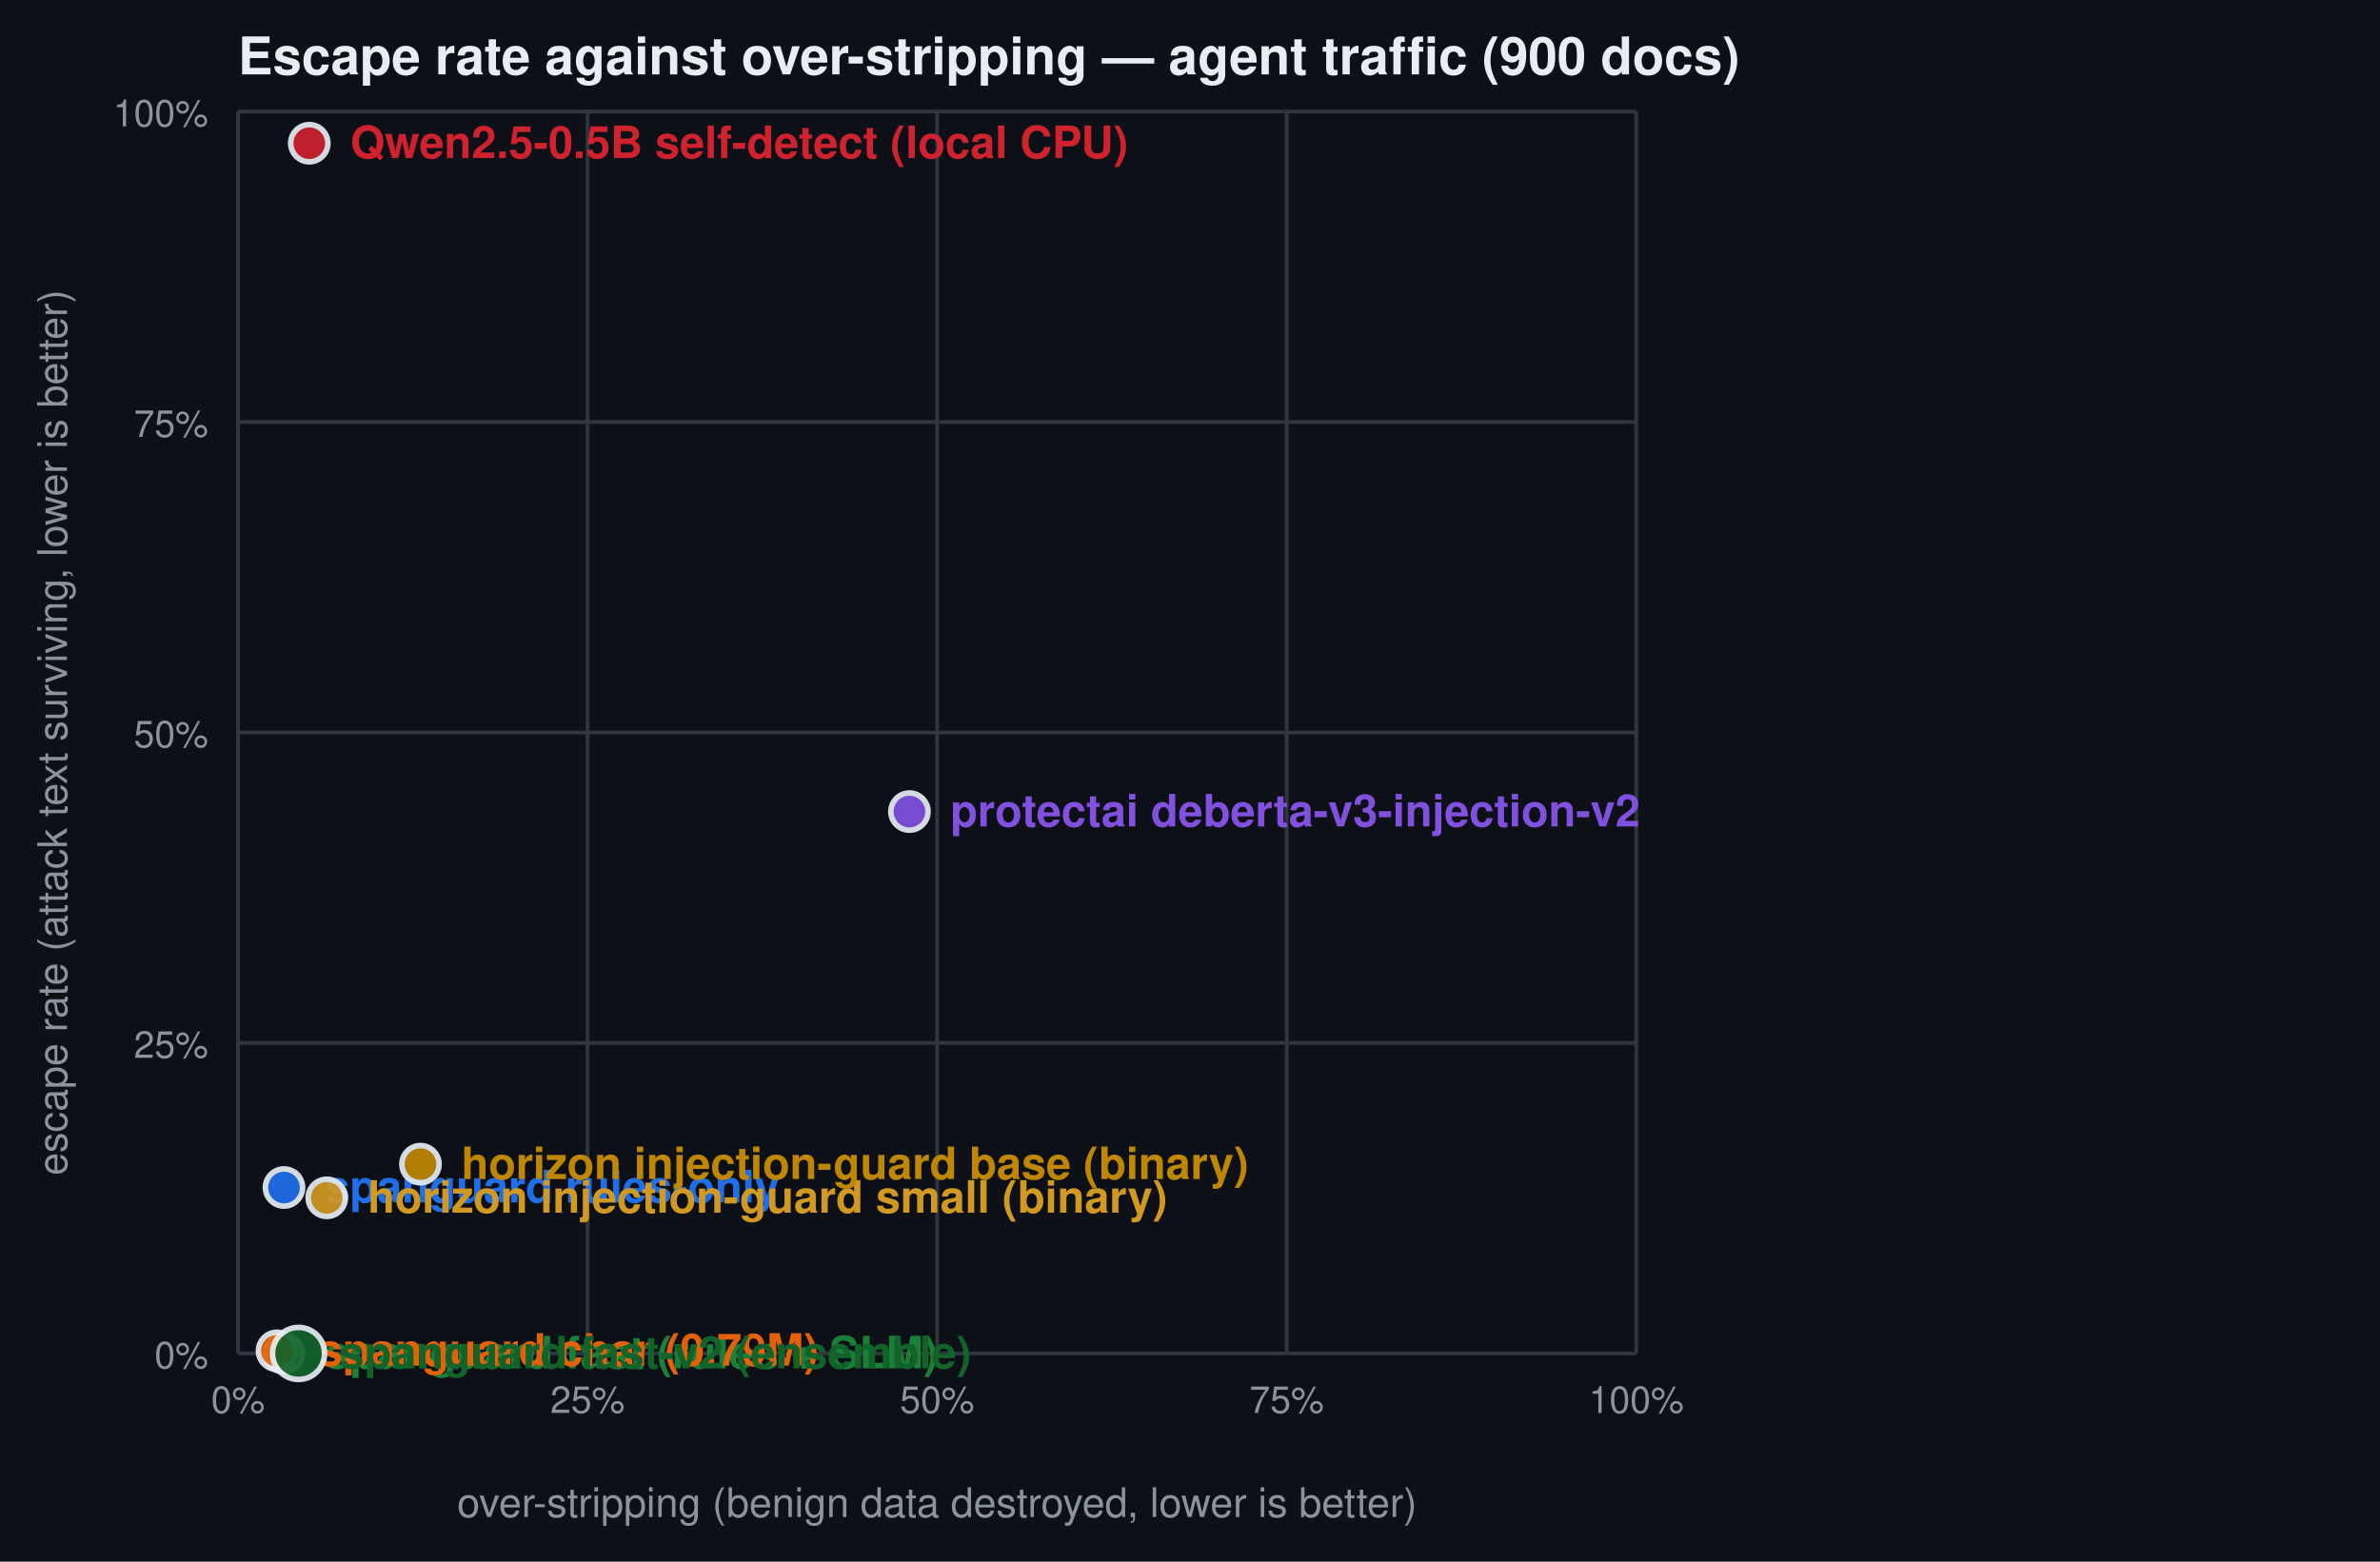
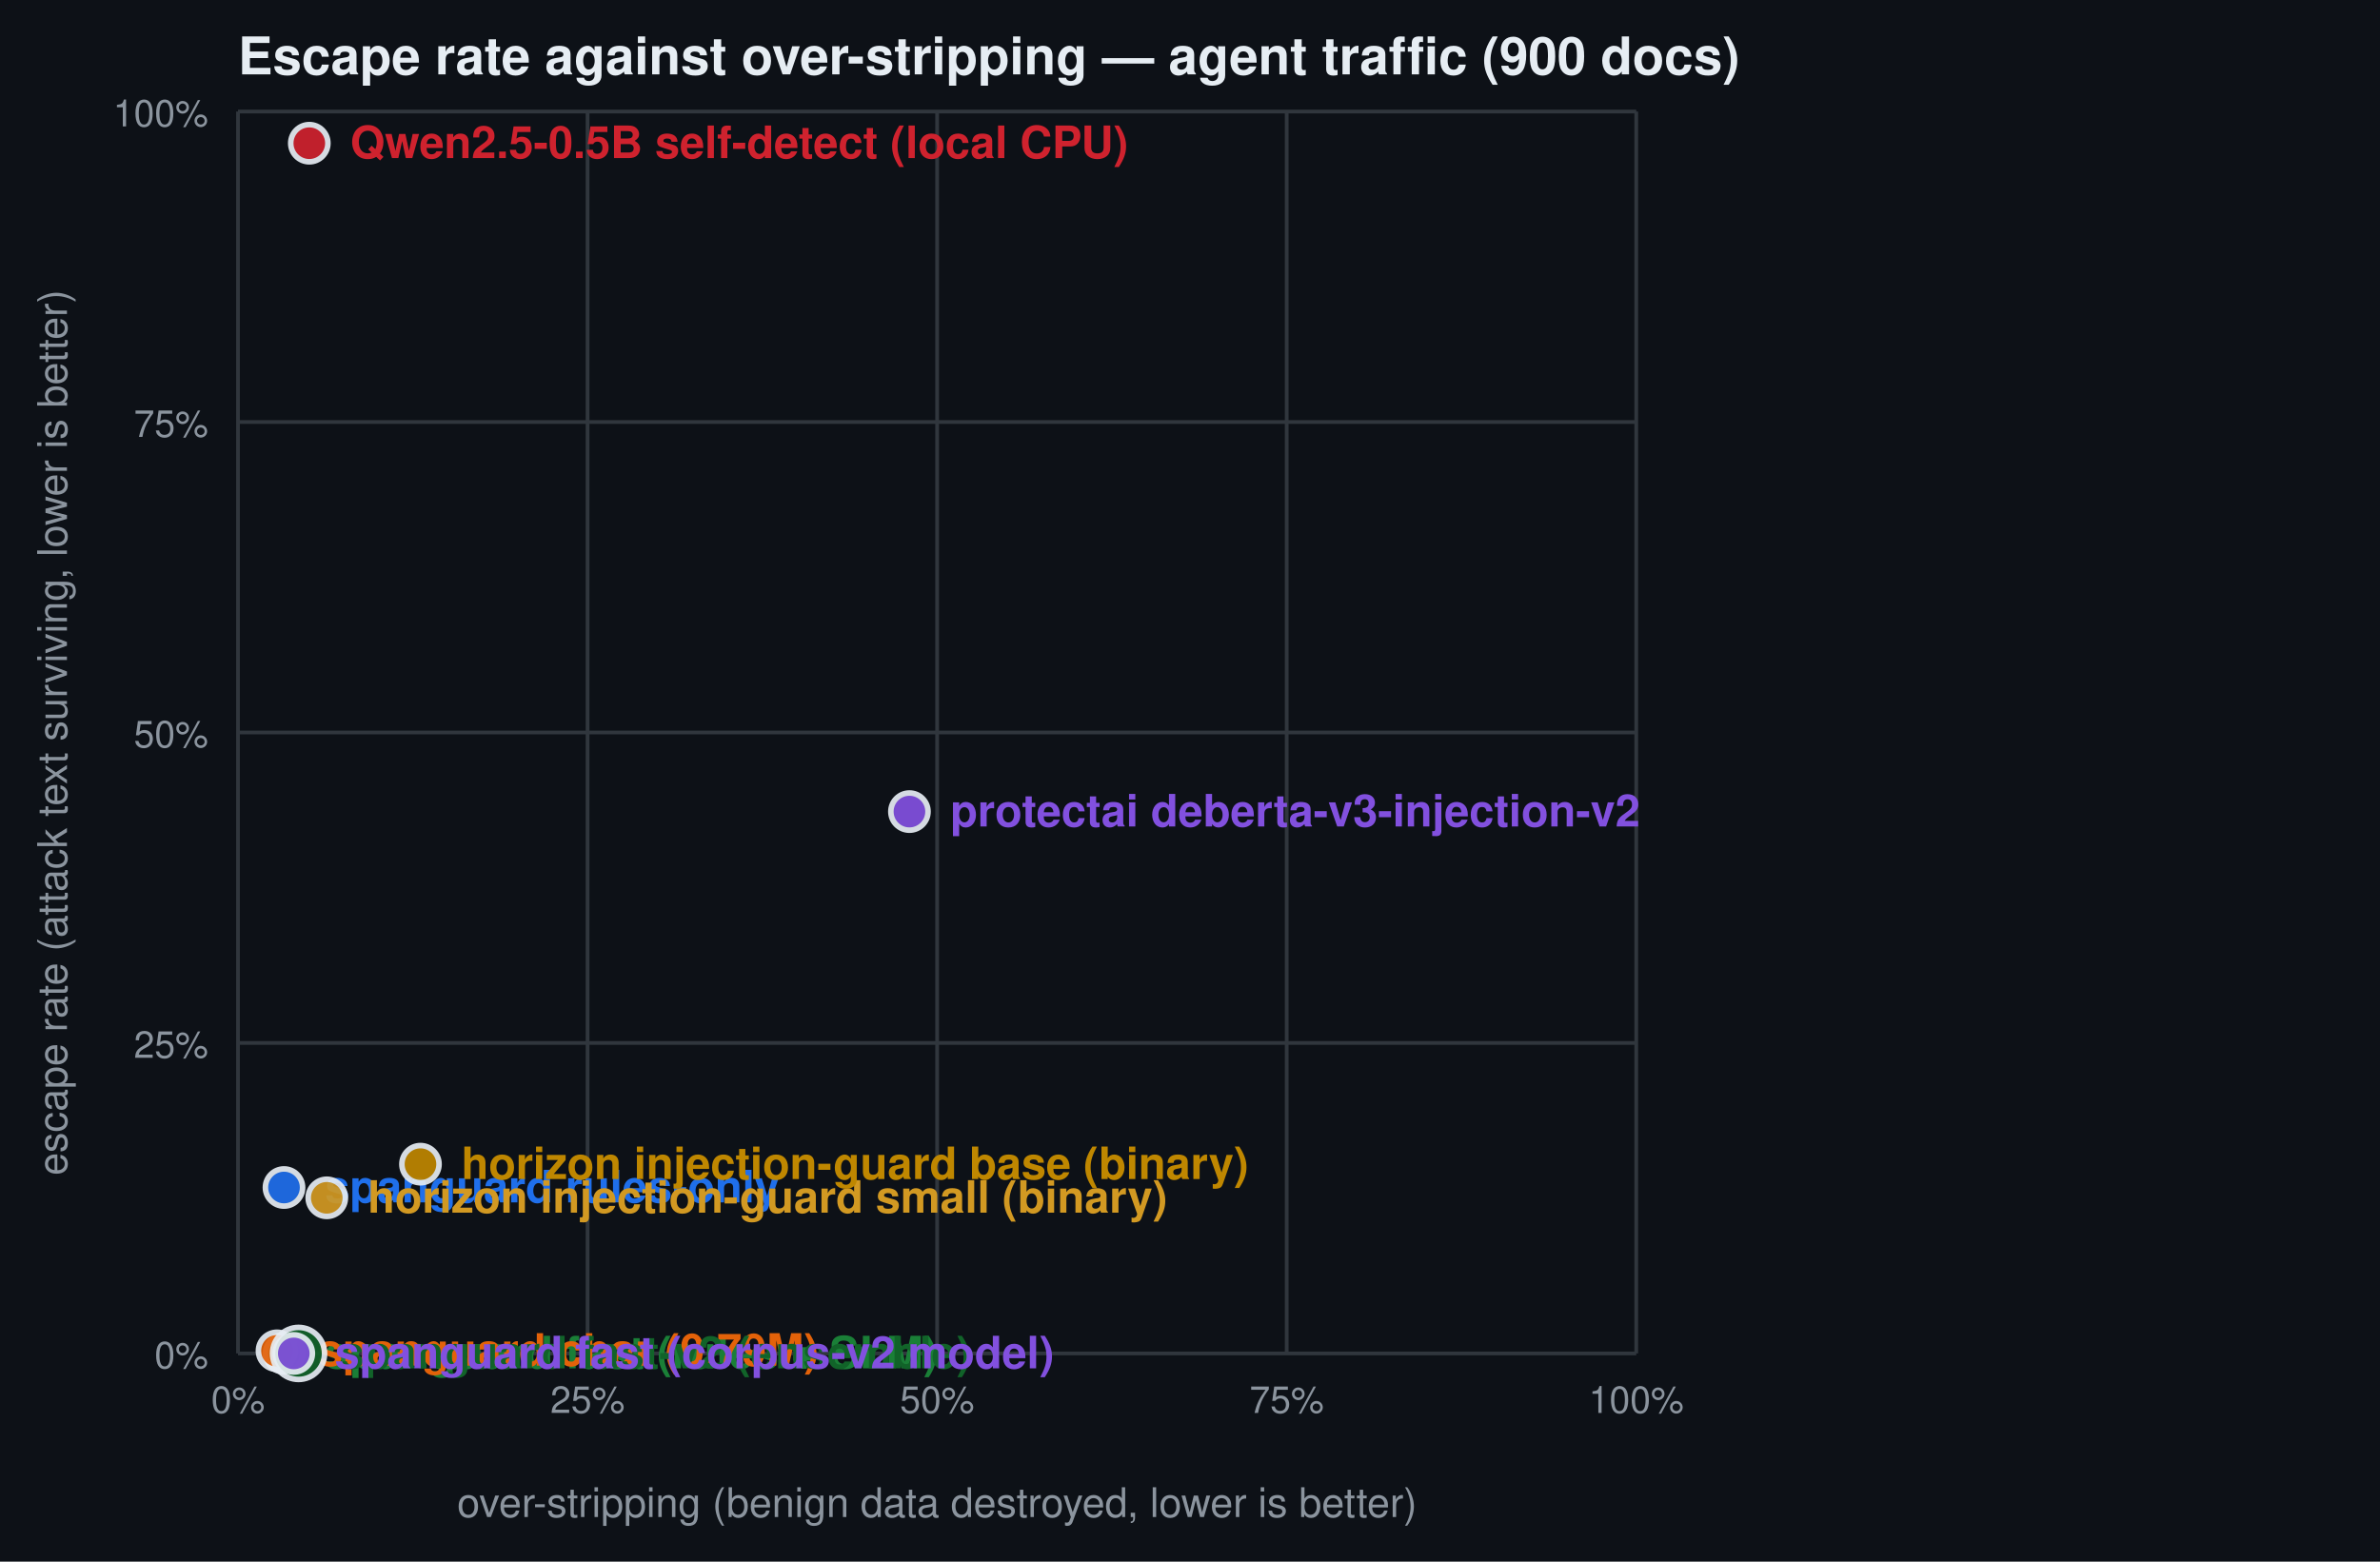
<svg xmlns="http://www.w3.org/2000/svg" width="640" height="420" viewBox="0 0 640 420" font-family="ui-sans-serif,system-ui,'Segoe UI',Helvetica,Arial,sans-serif">
  <rect width="640" height="420" fill="#0d1117" />
  <text x="64" y="20" font-size="14" fill="#e6edf3" text-anchor="start" font-weight="600" font-family="ui-sans-serif,system-ui,'Segoe UI',Helvetica,Arial,sans-serif" opacity="1.0">Escape rate against over-stripping — agent traffic (900 docs)</text>
  <text x="252.0" y="408" font-size="11" fill="#8b949e" text-anchor="middle" font-weight="normal" font-family="ui-sans-serif,system-ui,'Segoe UI',Helvetica,Arial,sans-serif" opacity="1.0">over-stripping (benign data destroyed, lower is better)</text>
  <g transform="rotate(-90 18 197.0)">
    <text x="18" y="197.0" font-size="11" fill="#8b949e" text-anchor="middle" font-weight="normal" font-family="ui-sans-serif,system-ui,'Segoe UI',Helvetica,Arial,sans-serif" opacity="1.0">escape rate (attack text surviving, lower is better)</text>
  </g>
  <line x1="64.0" y1="30" x2="64.0" y2="364" stroke="#30363d" stroke-width="1" />
  <text x="64.0" y="380" font-size="10" fill="#8b949e" text-anchor="middle" font-weight="normal" font-family="ui-sans-serif,system-ui,'Segoe UI',Helvetica,Arial,sans-serif" opacity="1.0">0%</text>
  <line x1="64" y1="30.0" x2="440" y2="30.0" stroke="#30363d" stroke-width="1" />
  <text x="56" y="34.0" font-size="10" fill="#8b949e" text-anchor="end" font-weight="normal" font-family="ui-sans-serif,system-ui,'Segoe UI',Helvetica,Arial,sans-serif" opacity="1.0">100%</text>
  <line x1="158.0" y1="30" x2="158.0" y2="364" stroke="#30363d" stroke-width="1" />
  <text x="158.0" y="380" font-size="10" fill="#8b949e" text-anchor="middle" font-weight="normal" font-family="ui-sans-serif,system-ui,'Segoe UI',Helvetica,Arial,sans-serif" opacity="1.0">25%</text>
  <line x1="64" y1="113.5" x2="440" y2="113.5" stroke="#30363d" stroke-width="1" />
  <text x="56" y="117.5" font-size="10" fill="#8b949e" text-anchor="end" font-weight="normal" font-family="ui-sans-serif,system-ui,'Segoe UI',Helvetica,Arial,sans-serif" opacity="1.0">75%</text>
  <line x1="252.0" y1="30" x2="252.0" y2="364" stroke="#30363d" stroke-width="1" />
  <text x="252.0" y="380" font-size="10" fill="#8b949e" text-anchor="middle" font-weight="normal" font-family="ui-sans-serif,system-ui,'Segoe UI',Helvetica,Arial,sans-serif" opacity="1.0">50%</text>
  <line x1="64" y1="197.0" x2="440" y2="197.0" stroke="#30363d" stroke-width="1" />
  <text x="56" y="201.0" font-size="10" fill="#8b949e" text-anchor="end" font-weight="normal" font-family="ui-sans-serif,system-ui,'Segoe UI',Helvetica,Arial,sans-serif" opacity="1.0">50%</text>
  <line x1="346.0" y1="30" x2="346.0" y2="364" stroke="#30363d" stroke-width="1" />
  <text x="346.0" y="380" font-size="10" fill="#8b949e" text-anchor="middle" font-weight="normal" font-family="ui-sans-serif,system-ui,'Segoe UI',Helvetica,Arial,sans-serif" opacity="1.0">75%</text>
  <line x1="64" y1="280.5" x2="440" y2="280.5" stroke="#30363d" stroke-width="1" />
  <text x="56" y="284.5" font-size="10" fill="#8b949e" text-anchor="end" font-weight="normal" font-family="ui-sans-serif,system-ui,'Segoe UI',Helvetica,Arial,sans-serif" opacity="1.0">25%</text>
  <line x1="440.0" y1="30" x2="440.0" y2="364" stroke="#30363d" stroke-width="1" />
  <text x="440.0" y="380" font-size="10" fill="#8b949e" text-anchor="middle" font-weight="normal" font-family="ui-sans-serif,system-ui,'Segoe UI',Helvetica,Arial,sans-serif" opacity="1.0">100%</text>
  <line x1="64" y1="364.0" x2="440" y2="364.0" stroke="#30363d" stroke-width="1" />
  <text x="56" y="368.0" font-size="10" fill="#8b949e" text-anchor="end" font-weight="normal" font-family="ui-sans-serif,system-ui,'Segoe UI',Helvetica,Arial,sans-serif" opacity="1.0">0%</text>
  <circle cx="76.37" cy="364.0" r="5" fill="#1a7f37" stroke="#e6edf3" stroke-width="1.5" opacity="0.92" />
  <text x="87.37" y="368.0" font-size="12" fill="#1a7f37" text-anchor="start" font-weight="600" font-family="ui-sans-serif,system-ui,'Segoe UI',Helvetica,Arial,sans-serif" opacity="1.0">spanguard fast (rules + SLM)</text>
  <circle cx="74.49" cy="363.299" r="5" fill="#e36209" stroke="#e6edf3" stroke-width="1.5" opacity="0.92" />
  <text x="85.49" y="367.299" font-size="12" fill="#e36209" text-anchor="start" font-weight="600" font-family="ui-sans-serif,system-ui,'Segoe UI',Helvetica,Arial,sans-serif" opacity="1.0">spanguard char (0.79M)</text>
  <circle cx="80.281" cy="364.0" r="7" fill="#116329" stroke="#e6edf3" stroke-width="1.5" opacity="0.92" />
  <text x="91.281" y="368.0" font-size="12" fill="#116329" text-anchor="start" font-weight="600" font-family="ui-sans-serif,system-ui,'Segoe UI',Helvetica,Arial,sans-serif" opacity="1.0">spanguard fast-v2 (ensemble)</text>
+   <circle cx="79.002" cy="364.0" r="5" fill="#8250df" stroke="#e6edf3" stroke-width="1.5" opacity="0.92" />
+   <text x="90.002" y="368.0" font-size="12" fill="#8250df" text-anchor="start" font-weight="600" font-family="ui-sans-serif,system-ui,'Segoe UI',Helvetica,Arial,sans-serif" opacity="1.0">spanguard fast (corpus-v2 model)</text>
  <circle cx="76.37" cy="319.378" r="5" fill="#1f6feb" stroke="#e6edf3" stroke-width="1.5" opacity="0.92" />
  <text x="87.37" y="323.378" font-size="12" fill="#1f6feb" text-anchor="start" font-weight="600" font-family="ui-sans-serif,system-ui,'Segoe UI',Helvetica,Arial,sans-serif" opacity="1.0">spanguard rules-only</text>
  <circle cx="244.555" cy="218.276" r="5" fill="#8250df" stroke="#e6edf3" stroke-width="1.5" opacity="0.92" />
  <text x="255.555" y="222.276" font-size="12" fill="#8250df" text-anchor="start" font-weight="600" font-family="ui-sans-serif,system-ui,'Segoe UI',Helvetica,Arial,sans-serif" opacity="1.0">protectai deberta-v3-injection-v2</text>
  <circle cx="83.176" cy="38.517" r="5" fill="#cf222e" stroke="#e6edf3" stroke-width="1.5" opacity="0.92" />
  <text x="94.176" y="42.517" font-size="12" fill="#cf222e" text-anchor="start" font-weight="600" font-family="ui-sans-serif,system-ui,'Segoe UI',Helvetica,Arial,sans-serif" opacity="1.0">Qwen2.5-0.5B self-detect (local CPU)</text>
  <circle cx="87.876" cy="322.15" r="5" fill="#d29922" stroke="#e6edf3" stroke-width="1.5" opacity="0.92" />
  <text x="98.876" y="326.15" font-size="12" fill="#d29922" text-anchor="start" font-weight="600" font-family="ui-sans-serif,system-ui,'Segoe UI',Helvetica,Arial,sans-serif" opacity="1.0">horizon injection-guard small (binary)</text>
  <circle cx="113.068" cy="313.098" r="5" fill="#bf8700" stroke="#e6edf3" stroke-width="1.5" opacity="0.92" />
  <text x="124.068" y="317.098" font-size="12" fill="#bf8700" text-anchor="start" font-weight="600" font-family="ui-sans-serif,system-ui,'Segoe UI',Helvetica,Arial,sans-serif" opacity="1.0">horizon injection-guard base (binary)</text>
</svg>
